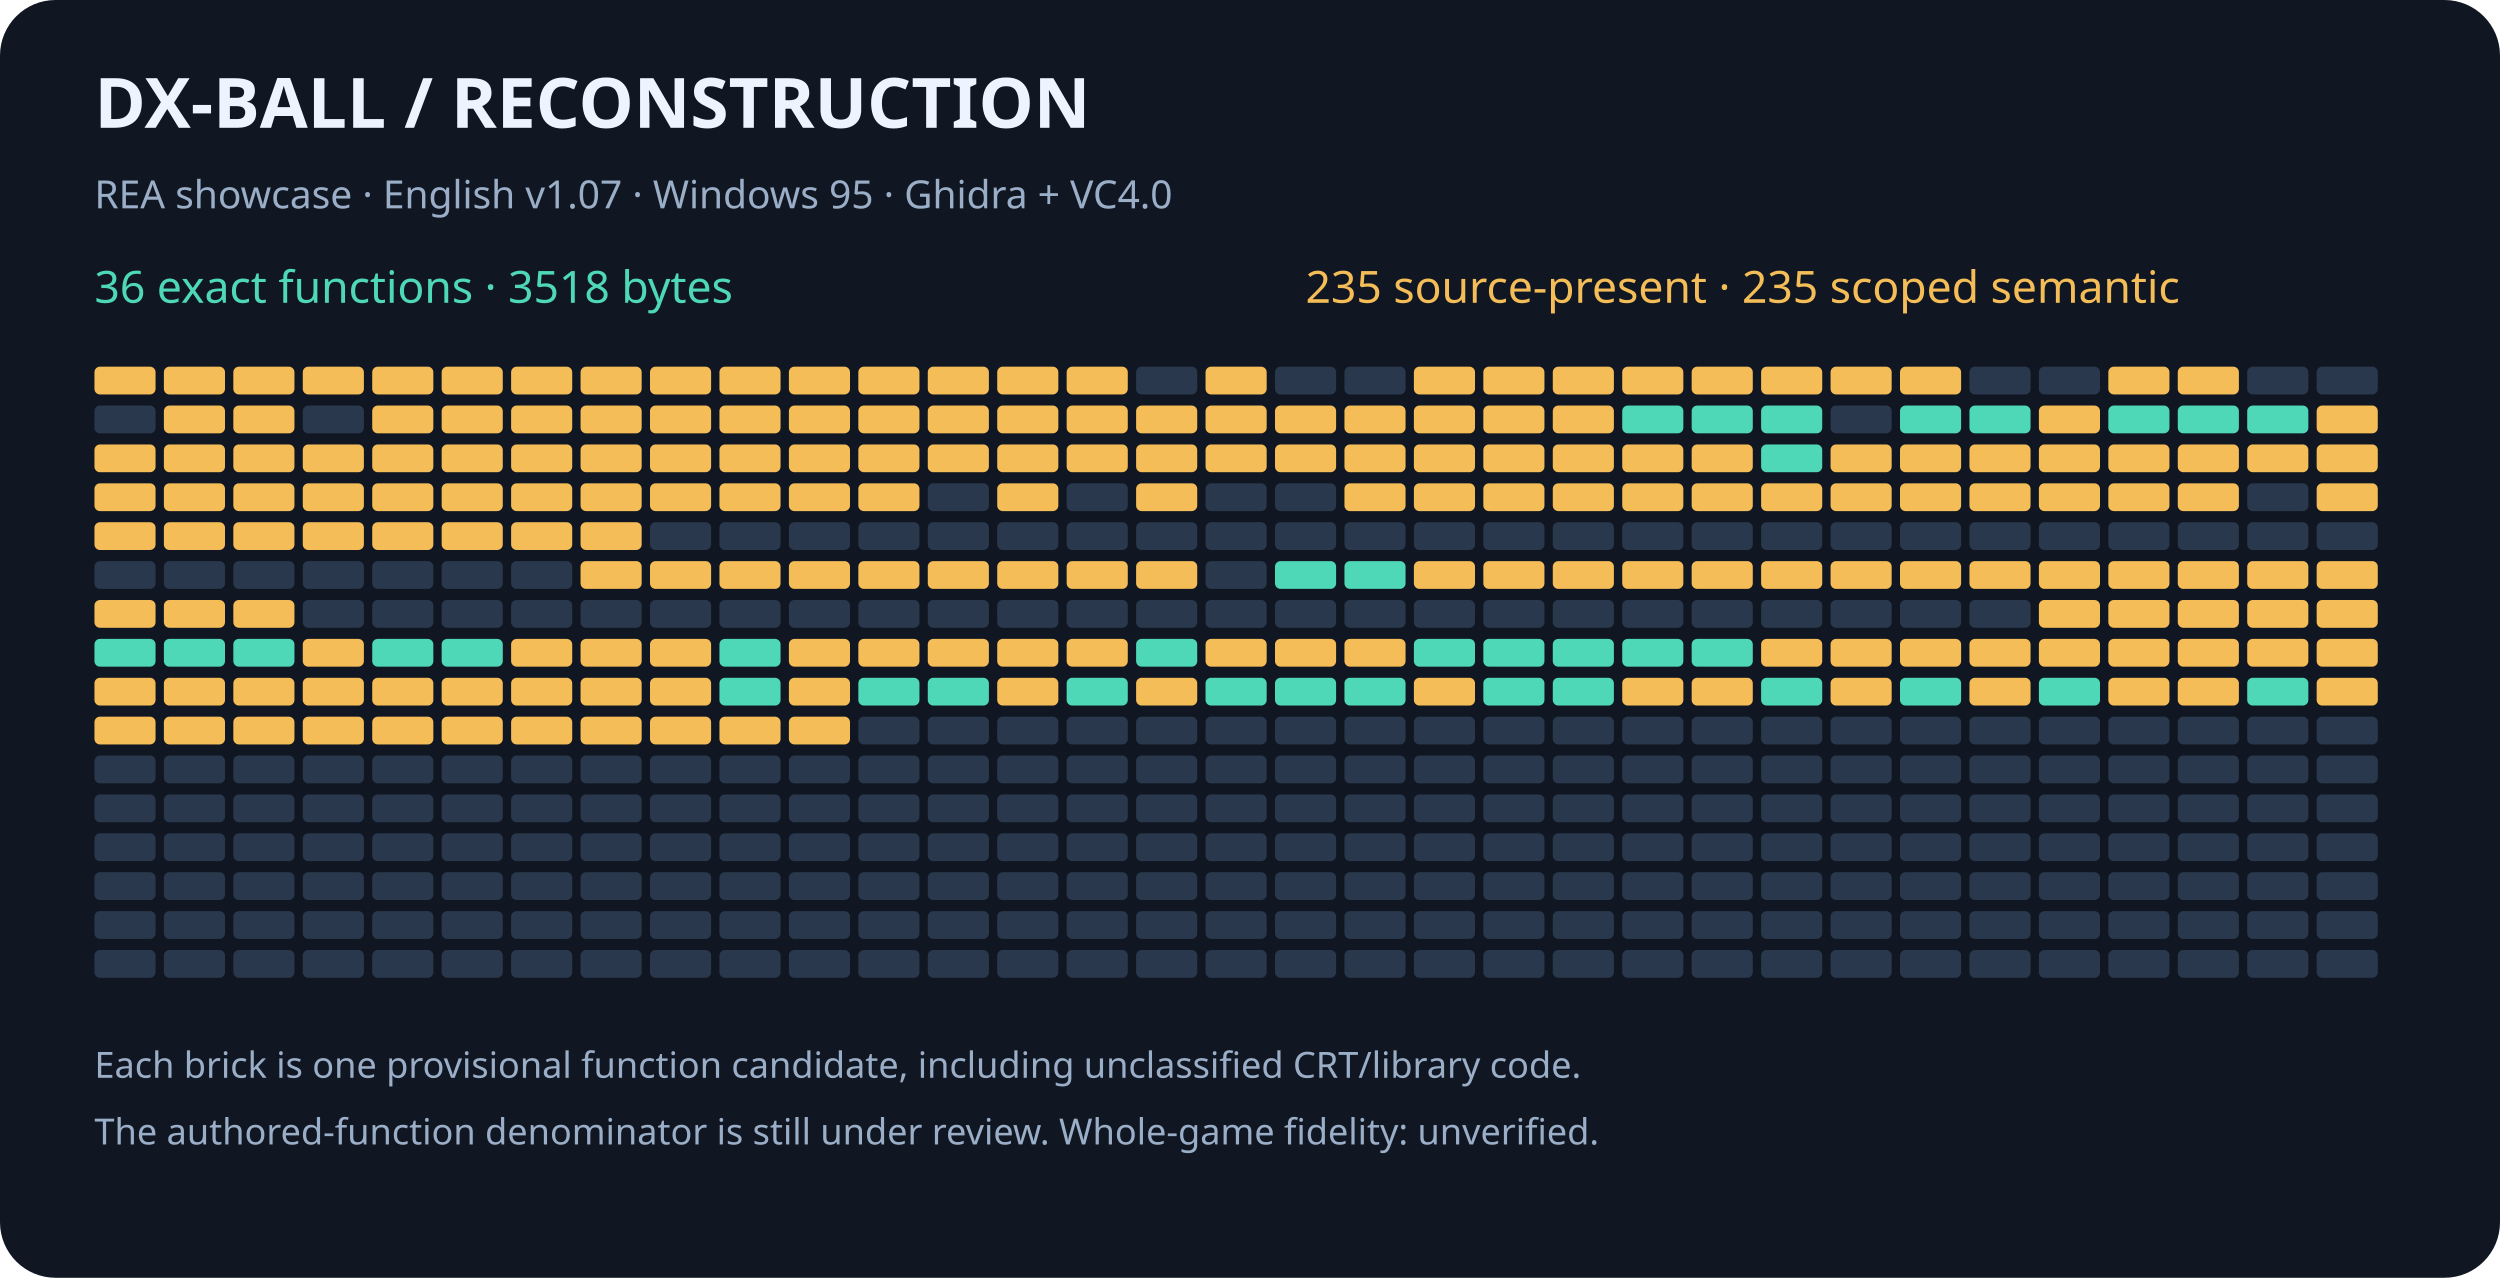
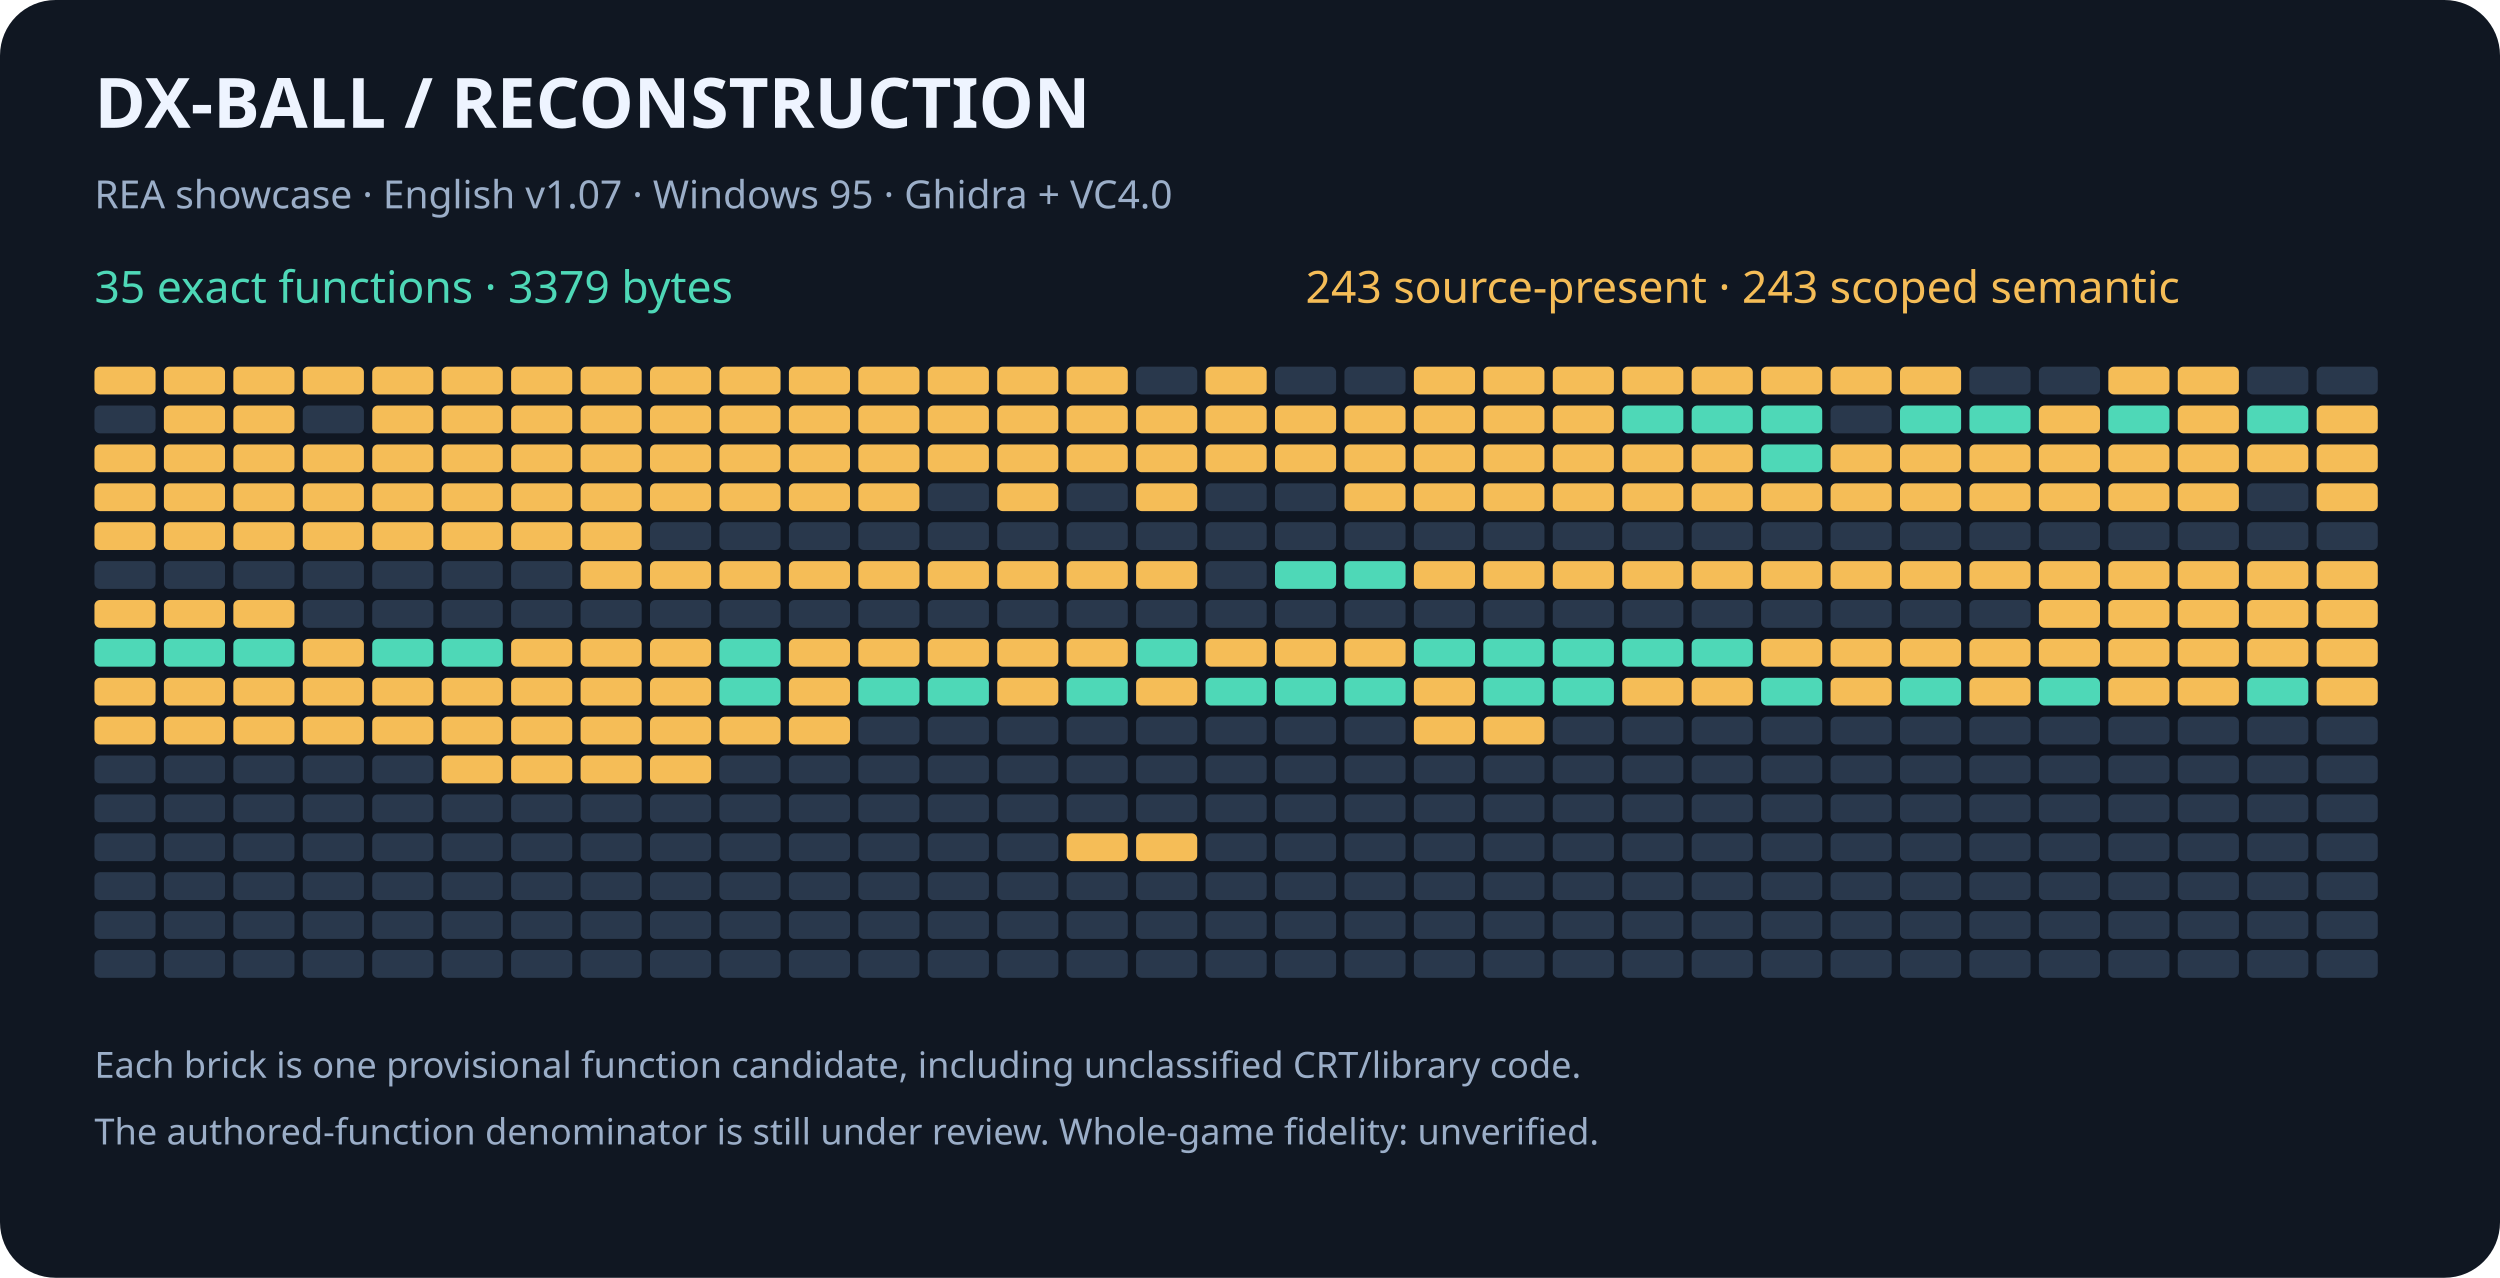
<svg xmlns="http://www.w3.org/2000/svg" width="900" height="460" viewBox="0 0 900 460" role="img" aria-labelledby="title desc">
  <rect width="900" height="460" rx="20" fill="#101722" />
  <g font-family="sans-serif">
    <text x="34" y="46" fill="#eef4ff" font-size="25" font-weight="bold">DX-BALL  /  RECONSTRUCTION</text>
    <text x="34" y="75" fill="#9baec8" font-size="14">REA showcase · English v1.07 · Windows 95 · Ghidra + VC4.0</text>
-     <text x="34" y="109" fill="#4ed8b7" font-size="16">36 exact functions · 3518 bytes</text>
-     <text x="470" y="109" fill="#f5bd57" font-size="16">235 source-present · 235 scoped semantic</text>
+     <text x="34" y="109" fill="#4ed8b7" font-size="16">35 exact functions · 3379 bytes</text>
+     <text x="470" y="109" fill="#f5bd57" font-size="16">243 source-present · 243 scoped semantic</text>
    <rect x="34" y="132" width="22" height="10" rx="2" fill="#f5bd57" />
    <rect x="59" y="132" width="22" height="10" rx="2" fill="#f5bd57" />
    <rect x="84" y="132" width="22" height="10" rx="2" fill="#f5bd57" />
    <rect x="109" y="132" width="22" height="10" rx="2" fill="#f5bd57" />
    <rect x="134" y="132" width="22" height="10" rx="2" fill="#f5bd57" />
    <rect x="159" y="132" width="22" height="10" rx="2" fill="#f5bd57" />
    <rect x="184" y="132" width="22" height="10" rx="2" fill="#f5bd57" />
    <rect x="209" y="132" width="22" height="10" rx="2" fill="#f5bd57" />
    <rect x="234" y="132" width="22" height="10" rx="2" fill="#f5bd57" />
    <rect x="259" y="132" width="22" height="10" rx="2" fill="#f5bd57" />
    <rect x="284" y="132" width="22" height="10" rx="2" fill="#f5bd57" />
    <rect x="309" y="132" width="22" height="10" rx="2" fill="#f5bd57" />
    <rect x="334" y="132" width="22" height="10" rx="2" fill="#f5bd57" />
    <rect x="359" y="132" width="22" height="10" rx="2" fill="#f5bd57" />
    <rect x="384" y="132" width="22" height="10" rx="2" fill="#f5bd57" />
    <rect x="409" y="132" width="22" height="10" rx="2" fill="#29384c" />
    <rect x="434" y="132" width="22" height="10" rx="2" fill="#f5bd57" />
    <rect x="459" y="132" width="22" height="10" rx="2" fill="#29384c" />
    <rect x="484" y="132" width="22" height="10" rx="2" fill="#29384c" />
    <rect x="509" y="132" width="22" height="10" rx="2" fill="#f5bd57" />
    <rect x="534" y="132" width="22" height="10" rx="2" fill="#f5bd57" />
    <rect x="559" y="132" width="22" height="10" rx="2" fill="#f5bd57" />
    <rect x="584" y="132" width="22" height="10" rx="2" fill="#f5bd57" />
    <rect x="609" y="132" width="22" height="10" rx="2" fill="#f5bd57" />
    <rect x="634" y="132" width="22" height="10" rx="2" fill="#f5bd57" />
    <rect x="659" y="132" width="22" height="10" rx="2" fill="#f5bd57" />
    <rect x="684" y="132" width="22" height="10" rx="2" fill="#f5bd57" />
    <rect x="709" y="132" width="22" height="10" rx="2" fill="#29384c" />
    <rect x="734" y="132" width="22" height="10" rx="2" fill="#29384c" />
    <rect x="759" y="132" width="22" height="10" rx="2" fill="#f5bd57" />
    <rect x="784" y="132" width="22" height="10" rx="2" fill="#f5bd57" />
    <rect x="809" y="132" width="22" height="10" rx="2" fill="#29384c" />
    <rect x="834" y="132" width="22" height="10" rx="2" fill="#29384c" />
    <rect x="34" y="146" width="22" height="10" rx="2" fill="#29384c" />
    <rect x="59" y="146" width="22" height="10" rx="2" fill="#f5bd57" />
    <rect x="84" y="146" width="22" height="10" rx="2" fill="#f5bd57" />
    <rect x="109" y="146" width="22" height="10" rx="2" fill="#29384c" />
    <rect x="134" y="146" width="22" height="10" rx="2" fill="#f5bd57" />
    <rect x="159" y="146" width="22" height="10" rx="2" fill="#f5bd57" />
    <rect x="184" y="146" width="22" height="10" rx="2" fill="#f5bd57" />
    <rect x="209" y="146" width="22" height="10" rx="2" fill="#f5bd57" />
    <rect x="234" y="146" width="22" height="10" rx="2" fill="#f5bd57" />
    <rect x="259" y="146" width="22" height="10" rx="2" fill="#f5bd57" />
    <rect x="284" y="146" width="22" height="10" rx="2" fill="#f5bd57" />
    <rect x="309" y="146" width="22" height="10" rx="2" fill="#f5bd57" />
    <rect x="334" y="146" width="22" height="10" rx="2" fill="#f5bd57" />
    <rect x="359" y="146" width="22" height="10" rx="2" fill="#f5bd57" />
    <rect x="384" y="146" width="22" height="10" rx="2" fill="#f5bd57" />
    <rect x="409" y="146" width="22" height="10" rx="2" fill="#f5bd57" />
    <rect x="434" y="146" width="22" height="10" rx="2" fill="#f5bd57" />
    <rect x="459" y="146" width="22" height="10" rx="2" fill="#f5bd57" />
    <rect x="484" y="146" width="22" height="10" rx="2" fill="#f5bd57" />
    <rect x="509" y="146" width="22" height="10" rx="2" fill="#f5bd57" />
    <rect x="534" y="146" width="22" height="10" rx="2" fill="#f5bd57" />
    <rect x="559" y="146" width="22" height="10" rx="2" fill="#f5bd57" />
    <rect x="584" y="146" width="22" height="10" rx="2" fill="#4ed8b7" />
    <rect x="609" y="146" width="22" height="10" rx="2" fill="#4ed8b7" />
    <rect x="634" y="146" width="22" height="10" rx="2" fill="#4ed8b7" />
    <rect x="659" y="146" width="22" height="10" rx="2" fill="#29384c" />
    <rect x="684" y="146" width="22" height="10" rx="2" fill="#4ed8b7" />
    <rect x="709" y="146" width="22" height="10" rx="2" fill="#4ed8b7" />
    <rect x="734" y="146" width="22" height="10" rx="2" fill="#f5bd57" />
    <rect x="759" y="146" width="22" height="10" rx="2" fill="#4ed8b7" />
-     <rect x="784" y="146" width="22" height="10" rx="2" fill="#4ed8b7" />
+     <rect x="784" y="146" width="22" height="10" rx="2" fill="#f5bd57" />
    <rect x="809" y="146" width="22" height="10" rx="2" fill="#4ed8b7" />
    <rect x="834" y="146" width="22" height="10" rx="2" fill="#f5bd57" />
    <rect x="34" y="160" width="22" height="10" rx="2" fill="#f5bd57" />
    <rect x="59" y="160" width="22" height="10" rx="2" fill="#f5bd57" />
    <rect x="84" y="160" width="22" height="10" rx="2" fill="#f5bd57" />
    <rect x="109" y="160" width="22" height="10" rx="2" fill="#f5bd57" />
    <rect x="134" y="160" width="22" height="10" rx="2" fill="#f5bd57" />
    <rect x="159" y="160" width="22" height="10" rx="2" fill="#f5bd57" />
    <rect x="184" y="160" width="22" height="10" rx="2" fill="#f5bd57" />
    <rect x="209" y="160" width="22" height="10" rx="2" fill="#f5bd57" />
    <rect x="234" y="160" width="22" height="10" rx="2" fill="#f5bd57" />
    <rect x="259" y="160" width="22" height="10" rx="2" fill="#f5bd57" />
    <rect x="284" y="160" width="22" height="10" rx="2" fill="#f5bd57" />
    <rect x="309" y="160" width="22" height="10" rx="2" fill="#f5bd57" />
    <rect x="334" y="160" width="22" height="10" rx="2" fill="#f5bd57" />
    <rect x="359" y="160" width="22" height="10" rx="2" fill="#f5bd57" />
    <rect x="384" y="160" width="22" height="10" rx="2" fill="#f5bd57" />
    <rect x="409" y="160" width="22" height="10" rx="2" fill="#f5bd57" />
    <rect x="434" y="160" width="22" height="10" rx="2" fill="#f5bd57" />
    <rect x="459" y="160" width="22" height="10" rx="2" fill="#f5bd57" />
    <rect x="484" y="160" width="22" height="10" rx="2" fill="#f5bd57" />
    <rect x="509" y="160" width="22" height="10" rx="2" fill="#f5bd57" />
    <rect x="534" y="160" width="22" height="10" rx="2" fill="#f5bd57" />
    <rect x="559" y="160" width="22" height="10" rx="2" fill="#f5bd57" />
    <rect x="584" y="160" width="22" height="10" rx="2" fill="#f5bd57" />
    <rect x="609" y="160" width="22" height="10" rx="2" fill="#f5bd57" />
    <rect x="634" y="160" width="22" height="10" rx="2" fill="#4ed8b7" />
    <rect x="659" y="160" width="22" height="10" rx="2" fill="#f5bd57" />
    <rect x="684" y="160" width="22" height="10" rx="2" fill="#f5bd57" />
    <rect x="709" y="160" width="22" height="10" rx="2" fill="#f5bd57" />
    <rect x="734" y="160" width="22" height="10" rx="2" fill="#f5bd57" />
    <rect x="759" y="160" width="22" height="10" rx="2" fill="#f5bd57" />
    <rect x="784" y="160" width="22" height="10" rx="2" fill="#f5bd57" />
    <rect x="809" y="160" width="22" height="10" rx="2" fill="#f5bd57" />
    <rect x="834" y="160" width="22" height="10" rx="2" fill="#f5bd57" />
    <rect x="34" y="174" width="22" height="10" rx="2" fill="#f5bd57" />
    <rect x="59" y="174" width="22" height="10" rx="2" fill="#f5bd57" />
    <rect x="84" y="174" width="22" height="10" rx="2" fill="#f5bd57" />
    <rect x="109" y="174" width="22" height="10" rx="2" fill="#f5bd57" />
    <rect x="134" y="174" width="22" height="10" rx="2" fill="#f5bd57" />
    <rect x="159" y="174" width="22" height="10" rx="2" fill="#f5bd57" />
    <rect x="184" y="174" width="22" height="10" rx="2" fill="#f5bd57" />
    <rect x="209" y="174" width="22" height="10" rx="2" fill="#f5bd57" />
    <rect x="234" y="174" width="22" height="10" rx="2" fill="#f5bd57" />
    <rect x="259" y="174" width="22" height="10" rx="2" fill="#f5bd57" />
    <rect x="284" y="174" width="22" height="10" rx="2" fill="#f5bd57" />
    <rect x="309" y="174" width="22" height="10" rx="2" fill="#f5bd57" />
    <rect x="334" y="174" width="22" height="10" rx="2" fill="#29384c" />
    <rect x="359" y="174" width="22" height="10" rx="2" fill="#f5bd57" />
    <rect x="384" y="174" width="22" height="10" rx="2" fill="#29384c" />
    <rect x="409" y="174" width="22" height="10" rx="2" fill="#f5bd57" />
    <rect x="434" y="174" width="22" height="10" rx="2" fill="#29384c" />
    <rect x="459" y="174" width="22" height="10" rx="2" fill="#29384c" />
    <rect x="484" y="174" width="22" height="10" rx="2" fill="#f5bd57" />
    <rect x="509" y="174" width="22" height="10" rx="2" fill="#f5bd57" />
    <rect x="534" y="174" width="22" height="10" rx="2" fill="#f5bd57" />
    <rect x="559" y="174" width="22" height="10" rx="2" fill="#f5bd57" />
    <rect x="584" y="174" width="22" height="10" rx="2" fill="#f5bd57" />
    <rect x="609" y="174" width="22" height="10" rx="2" fill="#f5bd57" />
    <rect x="634" y="174" width="22" height="10" rx="2" fill="#f5bd57" />
    <rect x="659" y="174" width="22" height="10" rx="2" fill="#f5bd57" />
    <rect x="684" y="174" width="22" height="10" rx="2" fill="#f5bd57" />
    <rect x="709" y="174" width="22" height="10" rx="2" fill="#f5bd57" />
    <rect x="734" y="174" width="22" height="10" rx="2" fill="#f5bd57" />
    <rect x="759" y="174" width="22" height="10" rx="2" fill="#f5bd57" />
    <rect x="784" y="174" width="22" height="10" rx="2" fill="#f5bd57" />
    <rect x="809" y="174" width="22" height="10" rx="2" fill="#29384c" />
    <rect x="834" y="174" width="22" height="10" rx="2" fill="#f5bd57" />
    <rect x="34" y="188" width="22" height="10" rx="2" fill="#f5bd57" />
    <rect x="59" y="188" width="22" height="10" rx="2" fill="#f5bd57" />
    <rect x="84" y="188" width="22" height="10" rx="2" fill="#f5bd57" />
    <rect x="109" y="188" width="22" height="10" rx="2" fill="#f5bd57" />
    <rect x="134" y="188" width="22" height="10" rx="2" fill="#f5bd57" />
    <rect x="159" y="188" width="22" height="10" rx="2" fill="#f5bd57" />
    <rect x="184" y="188" width="22" height="10" rx="2" fill="#f5bd57" />
    <rect x="209" y="188" width="22" height="10" rx="2" fill="#f5bd57" />
    <rect x="234" y="188" width="22" height="10" rx="2" fill="#29384c" />
    <rect x="259" y="188" width="22" height="10" rx="2" fill="#29384c" />
    <rect x="284" y="188" width="22" height="10" rx="2" fill="#29384c" />
    <rect x="309" y="188" width="22" height="10" rx="2" fill="#29384c" />
    <rect x="334" y="188" width="22" height="10" rx="2" fill="#29384c" />
    <rect x="359" y="188" width="22" height="10" rx="2" fill="#29384c" />
    <rect x="384" y="188" width="22" height="10" rx="2" fill="#29384c" />
    <rect x="409" y="188" width="22" height="10" rx="2" fill="#29384c" />
    <rect x="434" y="188" width="22" height="10" rx="2" fill="#29384c" />
    <rect x="459" y="188" width="22" height="10" rx="2" fill="#29384c" />
    <rect x="484" y="188" width="22" height="10" rx="2" fill="#29384c" />
    <rect x="509" y="188" width="22" height="10" rx="2" fill="#29384c" />
    <rect x="534" y="188" width="22" height="10" rx="2" fill="#29384c" />
    <rect x="559" y="188" width="22" height="10" rx="2" fill="#29384c" />
    <rect x="584" y="188" width="22" height="10" rx="2" fill="#29384c" />
    <rect x="609" y="188" width="22" height="10" rx="2" fill="#29384c" />
    <rect x="634" y="188" width="22" height="10" rx="2" fill="#29384c" />
    <rect x="659" y="188" width="22" height="10" rx="2" fill="#29384c" />
    <rect x="684" y="188" width="22" height="10" rx="2" fill="#29384c" />
    <rect x="709" y="188" width="22" height="10" rx="2" fill="#29384c" />
    <rect x="734" y="188" width="22" height="10" rx="2" fill="#29384c" />
    <rect x="759" y="188" width="22" height="10" rx="2" fill="#29384c" />
    <rect x="784" y="188" width="22" height="10" rx="2" fill="#29384c" />
    <rect x="809" y="188" width="22" height="10" rx="2" fill="#29384c" />
    <rect x="834" y="188" width="22" height="10" rx="2" fill="#29384c" />
    <rect x="34" y="202" width="22" height="10" rx="2" fill="#29384c" />
    <rect x="59" y="202" width="22" height="10" rx="2" fill="#29384c" />
    <rect x="84" y="202" width="22" height="10" rx="2" fill="#29384c" />
    <rect x="109" y="202" width="22" height="10" rx="2" fill="#29384c" />
    <rect x="134" y="202" width="22" height="10" rx="2" fill="#29384c" />
    <rect x="159" y="202" width="22" height="10" rx="2" fill="#29384c" />
    <rect x="184" y="202" width="22" height="10" rx="2" fill="#29384c" />
    <rect x="209" y="202" width="22" height="10" rx="2" fill="#f5bd57" />
    <rect x="234" y="202" width="22" height="10" rx="2" fill="#f5bd57" />
    <rect x="259" y="202" width="22" height="10" rx="2" fill="#f5bd57" />
    <rect x="284" y="202" width="22" height="10" rx="2" fill="#f5bd57" />
    <rect x="309" y="202" width="22" height="10" rx="2" fill="#f5bd57" />
    <rect x="334" y="202" width="22" height="10" rx="2" fill="#f5bd57" />
    <rect x="359" y="202" width="22" height="10" rx="2" fill="#f5bd57" />
    <rect x="384" y="202" width="22" height="10" rx="2" fill="#f5bd57" />
    <rect x="409" y="202" width="22" height="10" rx="2" fill="#f5bd57" />
    <rect x="434" y="202" width="22" height="10" rx="2" fill="#29384c" />
    <rect x="459" y="202" width="22" height="10" rx="2" fill="#4ed8b7" />
    <rect x="484" y="202" width="22" height="10" rx="2" fill="#4ed8b7" />
    <rect x="509" y="202" width="22" height="10" rx="2" fill="#f5bd57" />
    <rect x="534" y="202" width="22" height="10" rx="2" fill="#f5bd57" />
    <rect x="559" y="202" width="22" height="10" rx="2" fill="#f5bd57" />
    <rect x="584" y="202" width="22" height="10" rx="2" fill="#f5bd57" />
    <rect x="609" y="202" width="22" height="10" rx="2" fill="#f5bd57" />
    <rect x="634" y="202" width="22" height="10" rx="2" fill="#f5bd57" />
    <rect x="659" y="202" width="22" height="10" rx="2" fill="#f5bd57" />
    <rect x="684" y="202" width="22" height="10" rx="2" fill="#f5bd57" />
    <rect x="709" y="202" width="22" height="10" rx="2" fill="#f5bd57" />
    <rect x="734" y="202" width="22" height="10" rx="2" fill="#f5bd57" />
    <rect x="759" y="202" width="22" height="10" rx="2" fill="#f5bd57" />
    <rect x="784" y="202" width="22" height="10" rx="2" fill="#f5bd57" />
    <rect x="809" y="202" width="22" height="10" rx="2" fill="#f5bd57" />
    <rect x="834" y="202" width="22" height="10" rx="2" fill="#f5bd57" />
    <rect x="34" y="216" width="22" height="10" rx="2" fill="#f5bd57" />
    <rect x="59" y="216" width="22" height="10" rx="2" fill="#f5bd57" />
    <rect x="84" y="216" width="22" height="10" rx="2" fill="#f5bd57" />
    <rect x="109" y="216" width="22" height="10" rx="2" fill="#29384c" />
    <rect x="134" y="216" width="22" height="10" rx="2" fill="#29384c" />
    <rect x="159" y="216" width="22" height="10" rx="2" fill="#29384c" />
    <rect x="184" y="216" width="22" height="10" rx="2" fill="#29384c" />
    <rect x="209" y="216" width="22" height="10" rx="2" fill="#29384c" />
    <rect x="234" y="216" width="22" height="10" rx="2" fill="#29384c" />
    <rect x="259" y="216" width="22" height="10" rx="2" fill="#29384c" />
    <rect x="284" y="216" width="22" height="10" rx="2" fill="#29384c" />
    <rect x="309" y="216" width="22" height="10" rx="2" fill="#29384c" />
    <rect x="334" y="216" width="22" height="10" rx="2" fill="#29384c" />
    <rect x="359" y="216" width="22" height="10" rx="2" fill="#29384c" />
    <rect x="384" y="216" width="22" height="10" rx="2" fill="#29384c" />
    <rect x="409" y="216" width="22" height="10" rx="2" fill="#29384c" />
    <rect x="434" y="216" width="22" height="10" rx="2" fill="#29384c" />
    <rect x="459" y="216" width="22" height="10" rx="2" fill="#29384c" />
    <rect x="484" y="216" width="22" height="10" rx="2" fill="#29384c" />
    <rect x="509" y="216" width="22" height="10" rx="2" fill="#29384c" />
    <rect x="534" y="216" width="22" height="10" rx="2" fill="#29384c" />
    <rect x="559" y="216" width="22" height="10" rx="2" fill="#29384c" />
    <rect x="584" y="216" width="22" height="10" rx="2" fill="#29384c" />
    <rect x="609" y="216" width="22" height="10" rx="2" fill="#29384c" />
    <rect x="634" y="216" width="22" height="10" rx="2" fill="#29384c" />
    <rect x="659" y="216" width="22" height="10" rx="2" fill="#29384c" />
    <rect x="684" y="216" width="22" height="10" rx="2" fill="#29384c" />
    <rect x="709" y="216" width="22" height="10" rx="2" fill="#29384c" />
    <rect x="734" y="216" width="22" height="10" rx="2" fill="#f5bd57" />
    <rect x="759" y="216" width="22" height="10" rx="2" fill="#f5bd57" />
    <rect x="784" y="216" width="22" height="10" rx="2" fill="#f5bd57" />
    <rect x="809" y="216" width="22" height="10" rx="2" fill="#f5bd57" />
    <rect x="834" y="216" width="22" height="10" rx="2" fill="#f5bd57" />
    <rect x="34" y="230" width="22" height="10" rx="2" fill="#4ed8b7" />
    <rect x="59" y="230" width="22" height="10" rx="2" fill="#4ed8b7" />
    <rect x="84" y="230" width="22" height="10" rx="2" fill="#4ed8b7" />
    <rect x="109" y="230" width="22" height="10" rx="2" fill="#f5bd57" />
    <rect x="134" y="230" width="22" height="10" rx="2" fill="#4ed8b7" />
    <rect x="159" y="230" width="22" height="10" rx="2" fill="#4ed8b7" />
    <rect x="184" y="230" width="22" height="10" rx="2" fill="#f5bd57" />
    <rect x="209" y="230" width="22" height="10" rx="2" fill="#f5bd57" />
    <rect x="234" y="230" width="22" height="10" rx="2" fill="#f5bd57" />
    <rect x="259" y="230" width="22" height="10" rx="2" fill="#4ed8b7" />
    <rect x="284" y="230" width="22" height="10" rx="2" fill="#f5bd57" />
    <rect x="309" y="230" width="22" height="10" rx="2" fill="#f5bd57" />
    <rect x="334" y="230" width="22" height="10" rx="2" fill="#f5bd57" />
    <rect x="359" y="230" width="22" height="10" rx="2" fill="#f5bd57" />
    <rect x="384" y="230" width="22" height="10" rx="2" fill="#f5bd57" />
    <rect x="409" y="230" width="22" height="10" rx="2" fill="#4ed8b7" />
    <rect x="434" y="230" width="22" height="10" rx="2" fill="#f5bd57" />
    <rect x="459" y="230" width="22" height="10" rx="2" fill="#f5bd57" />
    <rect x="484" y="230" width="22" height="10" rx="2" fill="#f5bd57" />
    <rect x="509" y="230" width="22" height="10" rx="2" fill="#4ed8b7" />
    <rect x="534" y="230" width="22" height="10" rx="2" fill="#4ed8b7" />
    <rect x="559" y="230" width="22" height="10" rx="2" fill="#4ed8b7" />
    <rect x="584" y="230" width="22" height="10" rx="2" fill="#4ed8b7" />
    <rect x="609" y="230" width="22" height="10" rx="2" fill="#4ed8b7" />
    <rect x="634" y="230" width="22" height="10" rx="2" fill="#f5bd57" />
    <rect x="659" y="230" width="22" height="10" rx="2" fill="#f5bd57" />
    <rect x="684" y="230" width="22" height="10" rx="2" fill="#f5bd57" />
    <rect x="709" y="230" width="22" height="10" rx="2" fill="#f5bd57" />
    <rect x="734" y="230" width="22" height="10" rx="2" fill="#f5bd57" />
    <rect x="759" y="230" width="22" height="10" rx="2" fill="#f5bd57" />
    <rect x="784" y="230" width="22" height="10" rx="2" fill="#f5bd57" />
    <rect x="809" y="230" width="22" height="10" rx="2" fill="#f5bd57" />
    <rect x="834" y="230" width="22" height="10" rx="2" fill="#f5bd57" />
    <rect x="34" y="244" width="22" height="10" rx="2" fill="#f5bd57" />
    <rect x="59" y="244" width="22" height="10" rx="2" fill="#f5bd57" />
    <rect x="84" y="244" width="22" height="10" rx="2" fill="#f5bd57" />
    <rect x="109" y="244" width="22" height="10" rx="2" fill="#f5bd57" />
    <rect x="134" y="244" width="22" height="10" rx="2" fill="#f5bd57" />
    <rect x="159" y="244" width="22" height="10" rx="2" fill="#f5bd57" />
    <rect x="184" y="244" width="22" height="10" rx="2" fill="#f5bd57" />
    <rect x="209" y="244" width="22" height="10" rx="2" fill="#f5bd57" />
    <rect x="234" y="244" width="22" height="10" rx="2" fill="#f5bd57" />
    <rect x="259" y="244" width="22" height="10" rx="2" fill="#4ed8b7" />
    <rect x="284" y="244" width="22" height="10" rx="2" fill="#f5bd57" />
    <rect x="309" y="244" width="22" height="10" rx="2" fill="#4ed8b7" />
    <rect x="334" y="244" width="22" height="10" rx="2" fill="#4ed8b7" />
    <rect x="359" y="244" width="22" height="10" rx="2" fill="#f5bd57" />
    <rect x="384" y="244" width="22" height="10" rx="2" fill="#4ed8b7" />
    <rect x="409" y="244" width="22" height="10" rx="2" fill="#f5bd57" />
    <rect x="434" y="244" width="22" height="10" rx="2" fill="#4ed8b7" />
    <rect x="459" y="244" width="22" height="10" rx="2" fill="#4ed8b7" />
    <rect x="484" y="244" width="22" height="10" rx="2" fill="#4ed8b7" />
    <rect x="509" y="244" width="22" height="10" rx="2" fill="#f5bd57" />
    <rect x="534" y="244" width="22" height="10" rx="2" fill="#4ed8b7" />
    <rect x="559" y="244" width="22" height="10" rx="2" fill="#4ed8b7" />
    <rect x="584" y="244" width="22" height="10" rx="2" fill="#f5bd57" />
    <rect x="609" y="244" width="22" height="10" rx="2" fill="#f5bd57" />
    <rect x="634" y="244" width="22" height="10" rx="2" fill="#4ed8b7" />
    <rect x="659" y="244" width="22" height="10" rx="2" fill="#f5bd57" />
    <rect x="684" y="244" width="22" height="10" rx="2" fill="#4ed8b7" />
    <rect x="709" y="244" width="22" height="10" rx="2" fill="#f5bd57" />
    <rect x="734" y="244" width="22" height="10" rx="2" fill="#4ed8b7" />
    <rect x="759" y="244" width="22" height="10" rx="2" fill="#f5bd57" />
    <rect x="784" y="244" width="22" height="10" rx="2" fill="#f5bd57" />
    <rect x="809" y="244" width="22" height="10" rx="2" fill="#4ed8b7" />
    <rect x="834" y="244" width="22" height="10" rx="2" fill="#f5bd57" />
    <rect x="34" y="258" width="22" height="10" rx="2" fill="#f5bd57" />
    <rect x="59" y="258" width="22" height="10" rx="2" fill="#f5bd57" />
    <rect x="84" y="258" width="22" height="10" rx="2" fill="#f5bd57" />
    <rect x="109" y="258" width="22" height="10" rx="2" fill="#f5bd57" />
    <rect x="134" y="258" width="22" height="10" rx="2" fill="#f5bd57" />
    <rect x="159" y="258" width="22" height="10" rx="2" fill="#f5bd57" />
    <rect x="184" y="258" width="22" height="10" rx="2" fill="#f5bd57" />
    <rect x="209" y="258" width="22" height="10" rx="2" fill="#f5bd57" />
    <rect x="234" y="258" width="22" height="10" rx="2" fill="#f5bd57" />
    <rect x="259" y="258" width="22" height="10" rx="2" fill="#f5bd57" />
    <rect x="284" y="258" width="22" height="10" rx="2" fill="#f5bd57" />
    <rect x="309" y="258" width="22" height="10" rx="2" fill="#29384c" />
    <rect x="334" y="258" width="22" height="10" rx="2" fill="#29384c" />
    <rect x="359" y="258" width="22" height="10" rx="2" fill="#29384c" />
    <rect x="384" y="258" width="22" height="10" rx="2" fill="#29384c" />
    <rect x="409" y="258" width="22" height="10" rx="2" fill="#29384c" />
    <rect x="434" y="258" width="22" height="10" rx="2" fill="#29384c" />
    <rect x="459" y="258" width="22" height="10" rx="2" fill="#29384c" />
    <rect x="484" y="258" width="22" height="10" rx="2" fill="#29384c" />
-     <rect x="509" y="258" width="22" height="10" rx="2" fill="#29384c" />
-     <rect x="534" y="258" width="22" height="10" rx="2" fill="#29384c" />
+     <rect x="509" y="258" width="22" height="10" rx="2" fill="#f5bd57" />
+     <rect x="534" y="258" width="22" height="10" rx="2" fill="#f5bd57" />
    <rect x="559" y="258" width="22" height="10" rx="2" fill="#29384c" />
    <rect x="584" y="258" width="22" height="10" rx="2" fill="#29384c" />
    <rect x="609" y="258" width="22" height="10" rx="2" fill="#29384c" />
    <rect x="634" y="258" width="22" height="10" rx="2" fill="#29384c" />
    <rect x="659" y="258" width="22" height="10" rx="2" fill="#29384c" />
    <rect x="684" y="258" width="22" height="10" rx="2" fill="#29384c" />
    <rect x="709" y="258" width="22" height="10" rx="2" fill="#29384c" />
    <rect x="734" y="258" width="22" height="10" rx="2" fill="#29384c" />
    <rect x="759" y="258" width="22" height="10" rx="2" fill="#29384c" />
    <rect x="784" y="258" width="22" height="10" rx="2" fill="#29384c" />
    <rect x="809" y="258" width="22" height="10" rx="2" fill="#29384c" />
    <rect x="834" y="258" width="22" height="10" rx="2" fill="#29384c" />
    <rect x="34" y="272" width="22" height="10" rx="2" fill="#29384c" />
    <rect x="59" y="272" width="22" height="10" rx="2" fill="#29384c" />
    <rect x="84" y="272" width="22" height="10" rx="2" fill="#29384c" />
    <rect x="109" y="272" width="22" height="10" rx="2" fill="#29384c" />
    <rect x="134" y="272" width="22" height="10" rx="2" fill="#29384c" />
-     <rect x="159" y="272" width="22" height="10" rx="2" fill="#29384c" />
-     <rect x="184" y="272" width="22" height="10" rx="2" fill="#29384c" />
-     <rect x="209" y="272" width="22" height="10" rx="2" fill="#29384c" />
-     <rect x="234" y="272" width="22" height="10" rx="2" fill="#29384c" />
+     <rect x="159" y="272" width="22" height="10" rx="2" fill="#f5bd57" />
+     <rect x="184" y="272" width="22" height="10" rx="2" fill="#f5bd57" />
+     <rect x="209" y="272" width="22" height="10" rx="2" fill="#f5bd57" />
+     <rect x="234" y="272" width="22" height="10" rx="2" fill="#f5bd57" />
    <rect x="259" y="272" width="22" height="10" rx="2" fill="#29384c" />
    <rect x="284" y="272" width="22" height="10" rx="2" fill="#29384c" />
    <rect x="309" y="272" width="22" height="10" rx="2" fill="#29384c" />
    <rect x="334" y="272" width="22" height="10" rx="2" fill="#29384c" />
    <rect x="359" y="272" width="22" height="10" rx="2" fill="#29384c" />
    <rect x="384" y="272" width="22" height="10" rx="2" fill="#29384c" />
    <rect x="409" y="272" width="22" height="10" rx="2" fill="#29384c" />
    <rect x="434" y="272" width="22" height="10" rx="2" fill="#29384c" />
    <rect x="459" y="272" width="22" height="10" rx="2" fill="#29384c" />
    <rect x="484" y="272" width="22" height="10" rx="2" fill="#29384c" />
    <rect x="509" y="272" width="22" height="10" rx="2" fill="#29384c" />
    <rect x="534" y="272" width="22" height="10" rx="2" fill="#29384c" />
    <rect x="559" y="272" width="22" height="10" rx="2" fill="#29384c" />
    <rect x="584" y="272" width="22" height="10" rx="2" fill="#29384c" />
    <rect x="609" y="272" width="22" height="10" rx="2" fill="#29384c" />
    <rect x="634" y="272" width="22" height="10" rx="2" fill="#29384c" />
    <rect x="659" y="272" width="22" height="10" rx="2" fill="#29384c" />
    <rect x="684" y="272" width="22" height="10" rx="2" fill="#29384c" />
    <rect x="709" y="272" width="22" height="10" rx="2" fill="#29384c" />
    <rect x="734" y="272" width="22" height="10" rx="2" fill="#29384c" />
    <rect x="759" y="272" width="22" height="10" rx="2" fill="#29384c" />
    <rect x="784" y="272" width="22" height="10" rx="2" fill="#29384c" />
    <rect x="809" y="272" width="22" height="10" rx="2" fill="#29384c" />
    <rect x="834" y="272" width="22" height="10" rx="2" fill="#29384c" />
    <rect x="34" y="286" width="22" height="10" rx="2" fill="#29384c" />
    <rect x="59" y="286" width="22" height="10" rx="2" fill="#29384c" />
    <rect x="84" y="286" width="22" height="10" rx="2" fill="#29384c" />
    <rect x="109" y="286" width="22" height="10" rx="2" fill="#29384c" />
    <rect x="134" y="286" width="22" height="10" rx="2" fill="#29384c" />
    <rect x="159" y="286" width="22" height="10" rx="2" fill="#29384c" />
    <rect x="184" y="286" width="22" height="10" rx="2" fill="#29384c" />
    <rect x="209" y="286" width="22" height="10" rx="2" fill="#29384c" />
    <rect x="234" y="286" width="22" height="10" rx="2" fill="#29384c" />
    <rect x="259" y="286" width="22" height="10" rx="2" fill="#29384c" />
    <rect x="284" y="286" width="22" height="10" rx="2" fill="#29384c" />
    <rect x="309" y="286" width="22" height="10" rx="2" fill="#29384c" />
    <rect x="334" y="286" width="22" height="10" rx="2" fill="#29384c" />
    <rect x="359" y="286" width="22" height="10" rx="2" fill="#29384c" />
    <rect x="384" y="286" width="22" height="10" rx="2" fill="#29384c" />
    <rect x="409" y="286" width="22" height="10" rx="2" fill="#29384c" />
    <rect x="434" y="286" width="22" height="10" rx="2" fill="#29384c" />
    <rect x="459" y="286" width="22" height="10" rx="2" fill="#29384c" />
    <rect x="484" y="286" width="22" height="10" rx="2" fill="#29384c" />
    <rect x="509" y="286" width="22" height="10" rx="2" fill="#29384c" />
    <rect x="534" y="286" width="22" height="10" rx="2" fill="#29384c" />
    <rect x="559" y="286" width="22" height="10" rx="2" fill="#29384c" />
    <rect x="584" y="286" width="22" height="10" rx="2" fill="#29384c" />
    <rect x="609" y="286" width="22" height="10" rx="2" fill="#29384c" />
    <rect x="634" y="286" width="22" height="10" rx="2" fill="#29384c" />
    <rect x="659" y="286" width="22" height="10" rx="2" fill="#29384c" />
    <rect x="684" y="286" width="22" height="10" rx="2" fill="#29384c" />
    <rect x="709" y="286" width="22" height="10" rx="2" fill="#29384c" />
    <rect x="734" y="286" width="22" height="10" rx="2" fill="#29384c" />
    <rect x="759" y="286" width="22" height="10" rx="2" fill="#29384c" />
    <rect x="784" y="286" width="22" height="10" rx="2" fill="#29384c" />
    <rect x="809" y="286" width="22" height="10" rx="2" fill="#29384c" />
    <rect x="834" y="286" width="22" height="10" rx="2" fill="#29384c" />
    <rect x="34" y="300" width="22" height="10" rx="2" fill="#29384c" />
    <rect x="59" y="300" width="22" height="10" rx="2" fill="#29384c" />
    <rect x="84" y="300" width="22" height="10" rx="2" fill="#29384c" />
    <rect x="109" y="300" width="22" height="10" rx="2" fill="#29384c" />
    <rect x="134" y="300" width="22" height="10" rx="2" fill="#29384c" />
    <rect x="159" y="300" width="22" height="10" rx="2" fill="#29384c" />
    <rect x="184" y="300" width="22" height="10" rx="2" fill="#29384c" />
    <rect x="209" y="300" width="22" height="10" rx="2" fill="#29384c" />
    <rect x="234" y="300" width="22" height="10" rx="2" fill="#29384c" />
    <rect x="259" y="300" width="22" height="10" rx="2" fill="#29384c" />
    <rect x="284" y="300" width="22" height="10" rx="2" fill="#29384c" />
    <rect x="309" y="300" width="22" height="10" rx="2" fill="#29384c" />
    <rect x="334" y="300" width="22" height="10" rx="2" fill="#29384c" />
    <rect x="359" y="300" width="22" height="10" rx="2" fill="#29384c" />
-     <rect x="384" y="300" width="22" height="10" rx="2" fill="#29384c" />
-     <rect x="409" y="300" width="22" height="10" rx="2" fill="#29384c" />
+     <rect x="384" y="300" width="22" height="10" rx="2" fill="#f5bd57" />
+     <rect x="409" y="300" width="22" height="10" rx="2" fill="#f5bd57" />
    <rect x="434" y="300" width="22" height="10" rx="2" fill="#29384c" />
    <rect x="459" y="300" width="22" height="10" rx="2" fill="#29384c" />
    <rect x="484" y="300" width="22" height="10" rx="2" fill="#29384c" />
    <rect x="509" y="300" width="22" height="10" rx="2" fill="#29384c" />
    <rect x="534" y="300" width="22" height="10" rx="2" fill="#29384c" />
    <rect x="559" y="300" width="22" height="10" rx="2" fill="#29384c" />
    <rect x="584" y="300" width="22" height="10" rx="2" fill="#29384c" />
    <rect x="609" y="300" width="22" height="10" rx="2" fill="#29384c" />
    <rect x="634" y="300" width="22" height="10" rx="2" fill="#29384c" />
    <rect x="659" y="300" width="22" height="10" rx="2" fill="#29384c" />
    <rect x="684" y="300" width="22" height="10" rx="2" fill="#29384c" />
    <rect x="709" y="300" width="22" height="10" rx="2" fill="#29384c" />
    <rect x="734" y="300" width="22" height="10" rx="2" fill="#29384c" />
    <rect x="759" y="300" width="22" height="10" rx="2" fill="#29384c" />
    <rect x="784" y="300" width="22" height="10" rx="2" fill="#29384c" />
    <rect x="809" y="300" width="22" height="10" rx="2" fill="#29384c" />
    <rect x="834" y="300" width="22" height="10" rx="2" fill="#29384c" />
    <rect x="34" y="314" width="22" height="10" rx="2" fill="#29384c" />
    <rect x="59" y="314" width="22" height="10" rx="2" fill="#29384c" />
    <rect x="84" y="314" width="22" height="10" rx="2" fill="#29384c" />
    <rect x="109" y="314" width="22" height="10" rx="2" fill="#29384c" />
    <rect x="134" y="314" width="22" height="10" rx="2" fill="#29384c" />
    <rect x="159" y="314" width="22" height="10" rx="2" fill="#29384c" />
    <rect x="184" y="314" width="22" height="10" rx="2" fill="#29384c" />
    <rect x="209" y="314" width="22" height="10" rx="2" fill="#29384c" />
    <rect x="234" y="314" width="22" height="10" rx="2" fill="#29384c" />
    <rect x="259" y="314" width="22" height="10" rx="2" fill="#29384c" />
    <rect x="284" y="314" width="22" height="10" rx="2" fill="#29384c" />
    <rect x="309" y="314" width="22" height="10" rx="2" fill="#29384c" />
    <rect x="334" y="314" width="22" height="10" rx="2" fill="#29384c" />
    <rect x="359" y="314" width="22" height="10" rx="2" fill="#29384c" />
    <rect x="384" y="314" width="22" height="10" rx="2" fill="#29384c" />
    <rect x="409" y="314" width="22" height="10" rx="2" fill="#29384c" />
    <rect x="434" y="314" width="22" height="10" rx="2" fill="#29384c" />
    <rect x="459" y="314" width="22" height="10" rx="2" fill="#29384c" />
    <rect x="484" y="314" width="22" height="10" rx="2" fill="#29384c" />
    <rect x="509" y="314" width="22" height="10" rx="2" fill="#29384c" />
    <rect x="534" y="314" width="22" height="10" rx="2" fill="#29384c" />
    <rect x="559" y="314" width="22" height="10" rx="2" fill="#29384c" />
    <rect x="584" y="314" width="22" height="10" rx="2" fill="#29384c" />
    <rect x="609" y="314" width="22" height="10" rx="2" fill="#29384c" />
    <rect x="634" y="314" width="22" height="10" rx="2" fill="#29384c" />
    <rect x="659" y="314" width="22" height="10" rx="2" fill="#29384c" />
    <rect x="684" y="314" width="22" height="10" rx="2" fill="#29384c" />
    <rect x="709" y="314" width="22" height="10" rx="2" fill="#29384c" />
    <rect x="734" y="314" width="22" height="10" rx="2" fill="#29384c" />
    <rect x="759" y="314" width="22" height="10" rx="2" fill="#29384c" />
    <rect x="784" y="314" width="22" height="10" rx="2" fill="#29384c" />
    <rect x="809" y="314" width="22" height="10" rx="2" fill="#29384c" />
    <rect x="834" y="314" width="22" height="10" rx="2" fill="#29384c" />
    <rect x="34" y="328" width="22" height="10" rx="2" fill="#29384c" />
    <rect x="59" y="328" width="22" height="10" rx="2" fill="#29384c" />
    <rect x="84" y="328" width="22" height="10" rx="2" fill="#29384c" />
    <rect x="109" y="328" width="22" height="10" rx="2" fill="#29384c" />
    <rect x="134" y="328" width="22" height="10" rx="2" fill="#29384c" />
    <rect x="159" y="328" width="22" height="10" rx="2" fill="#29384c" />
    <rect x="184" y="328" width="22" height="10" rx="2" fill="#29384c" />
    <rect x="209" y="328" width="22" height="10" rx="2" fill="#29384c" />
    <rect x="234" y="328" width="22" height="10" rx="2" fill="#29384c" />
    <rect x="259" y="328" width="22" height="10" rx="2" fill="#29384c" />
    <rect x="284" y="328" width="22" height="10" rx="2" fill="#29384c" />
    <rect x="309" y="328" width="22" height="10" rx="2" fill="#29384c" />
    <rect x="334" y="328" width="22" height="10" rx="2" fill="#29384c" />
    <rect x="359" y="328" width="22" height="10" rx="2" fill="#29384c" />
    <rect x="384" y="328" width="22" height="10" rx="2" fill="#29384c" />
    <rect x="409" y="328" width="22" height="10" rx="2" fill="#29384c" />
    <rect x="434" y="328" width="22" height="10" rx="2" fill="#29384c" />
    <rect x="459" y="328" width="22" height="10" rx="2" fill="#29384c" />
    <rect x="484" y="328" width="22" height="10" rx="2" fill="#29384c" />
    <rect x="509" y="328" width="22" height="10" rx="2" fill="#29384c" />
    <rect x="534" y="328" width="22" height="10" rx="2" fill="#29384c" />
    <rect x="559" y="328" width="22" height="10" rx="2" fill="#29384c" />
    <rect x="584" y="328" width="22" height="10" rx="2" fill="#29384c" />
    <rect x="609" y="328" width="22" height="10" rx="2" fill="#29384c" />
    <rect x="634" y="328" width="22" height="10" rx="2" fill="#29384c" />
    <rect x="659" y="328" width="22" height="10" rx="2" fill="#29384c" />
    <rect x="684" y="328" width="22" height="10" rx="2" fill="#29384c" />
    <rect x="709" y="328" width="22" height="10" rx="2" fill="#29384c" />
    <rect x="734" y="328" width="22" height="10" rx="2" fill="#29384c" />
    <rect x="759" y="328" width="22" height="10" rx="2" fill="#29384c" />
    <rect x="784" y="328" width="22" height="10" rx="2" fill="#29384c" />
    <rect x="809" y="328" width="22" height="10" rx="2" fill="#29384c" />
    <rect x="834" y="328" width="22" height="10" rx="2" fill="#29384c" />
    <rect x="34" y="342" width="22" height="10" rx="2" fill="#29384c" />
    <rect x="59" y="342" width="22" height="10" rx="2" fill="#29384c" />
    <rect x="84" y="342" width="22" height="10" rx="2" fill="#29384c" />
    <rect x="109" y="342" width="22" height="10" rx="2" fill="#29384c" />
    <rect x="134" y="342" width="22" height="10" rx="2" fill="#29384c" />
    <rect x="159" y="342" width="22" height="10" rx="2" fill="#29384c" />
    <rect x="184" y="342" width="22" height="10" rx="2" fill="#29384c" />
    <rect x="209" y="342" width="22" height="10" rx="2" fill="#29384c" />
    <rect x="234" y="342" width="22" height="10" rx="2" fill="#29384c" />
    <rect x="259" y="342" width="22" height="10" rx="2" fill="#29384c" />
    <rect x="284" y="342" width="22" height="10" rx="2" fill="#29384c" />
    <rect x="309" y="342" width="22" height="10" rx="2" fill="#29384c" />
    <rect x="334" y="342" width="22" height="10" rx="2" fill="#29384c" />
    <rect x="359" y="342" width="22" height="10" rx="2" fill="#29384c" />
    <rect x="384" y="342" width="22" height="10" rx="2" fill="#29384c" />
    <rect x="409" y="342" width="22" height="10" rx="2" fill="#29384c" />
    <rect x="434" y="342" width="22" height="10" rx="2" fill="#29384c" />
    <rect x="459" y="342" width="22" height="10" rx="2" fill="#29384c" />
    <rect x="484" y="342" width="22" height="10" rx="2" fill="#29384c" />
    <rect x="509" y="342" width="22" height="10" rx="2" fill="#29384c" />
    <rect x="534" y="342" width="22" height="10" rx="2" fill="#29384c" />
    <rect x="559" y="342" width="22" height="10" rx="2" fill="#29384c" />
    <rect x="584" y="342" width="22" height="10" rx="2" fill="#29384c" />
    <rect x="609" y="342" width="22" height="10" rx="2" fill="#29384c" />
    <rect x="634" y="342" width="22" height="10" rx="2" fill="#29384c" />
    <rect x="659" y="342" width="22" height="10" rx="2" fill="#29384c" />
    <rect x="684" y="342" width="22" height="10" rx="2" fill="#29384c" />
    <rect x="709" y="342" width="22" height="10" rx="2" fill="#29384c" />
    <rect x="734" y="342" width="22" height="10" rx="2" fill="#29384c" />
    <rect x="759" y="342" width="22" height="10" rx="2" fill="#29384c" />
    <rect x="784" y="342" width="22" height="10" rx="2" fill="#29384c" />
    <rect x="809" y="342" width="22" height="10" rx="2" fill="#29384c" />
    <rect x="834" y="342" width="22" height="10" rx="2" fill="#29384c" />
    <text x="34" y="388" fill="#9baec8" font-size="13">Each brick is one provisional function candidate, including unclassified CRT/library code.</text>
    <text x="34" y="412" fill="#9baec8" font-size="13">The authored-function denominator is still under review. Whole-game fidelity: unverified.</text>
  </g>
</svg>
